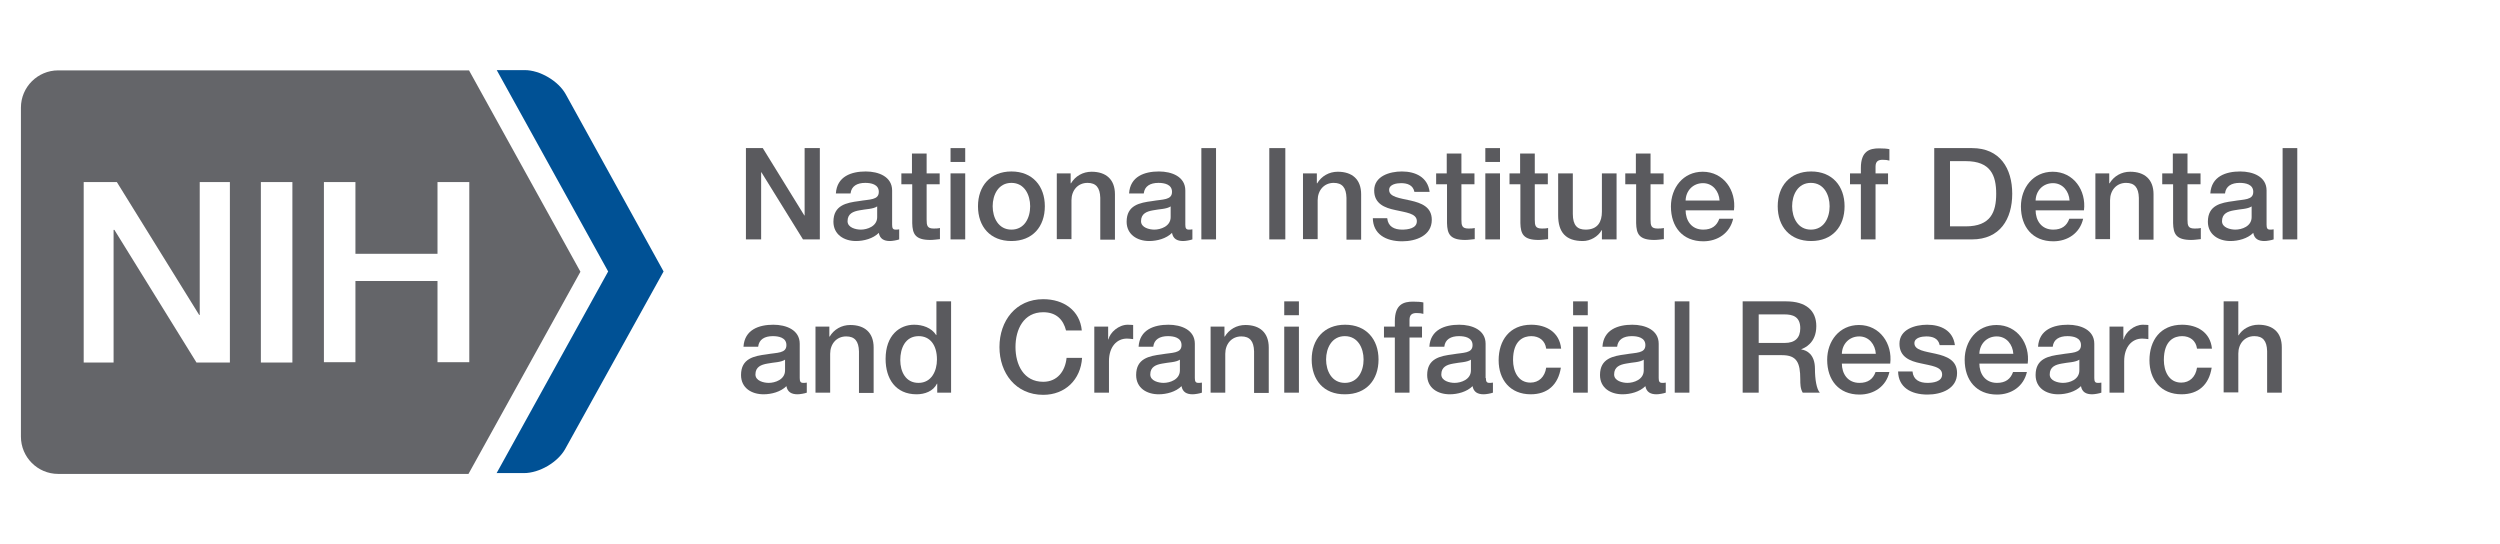
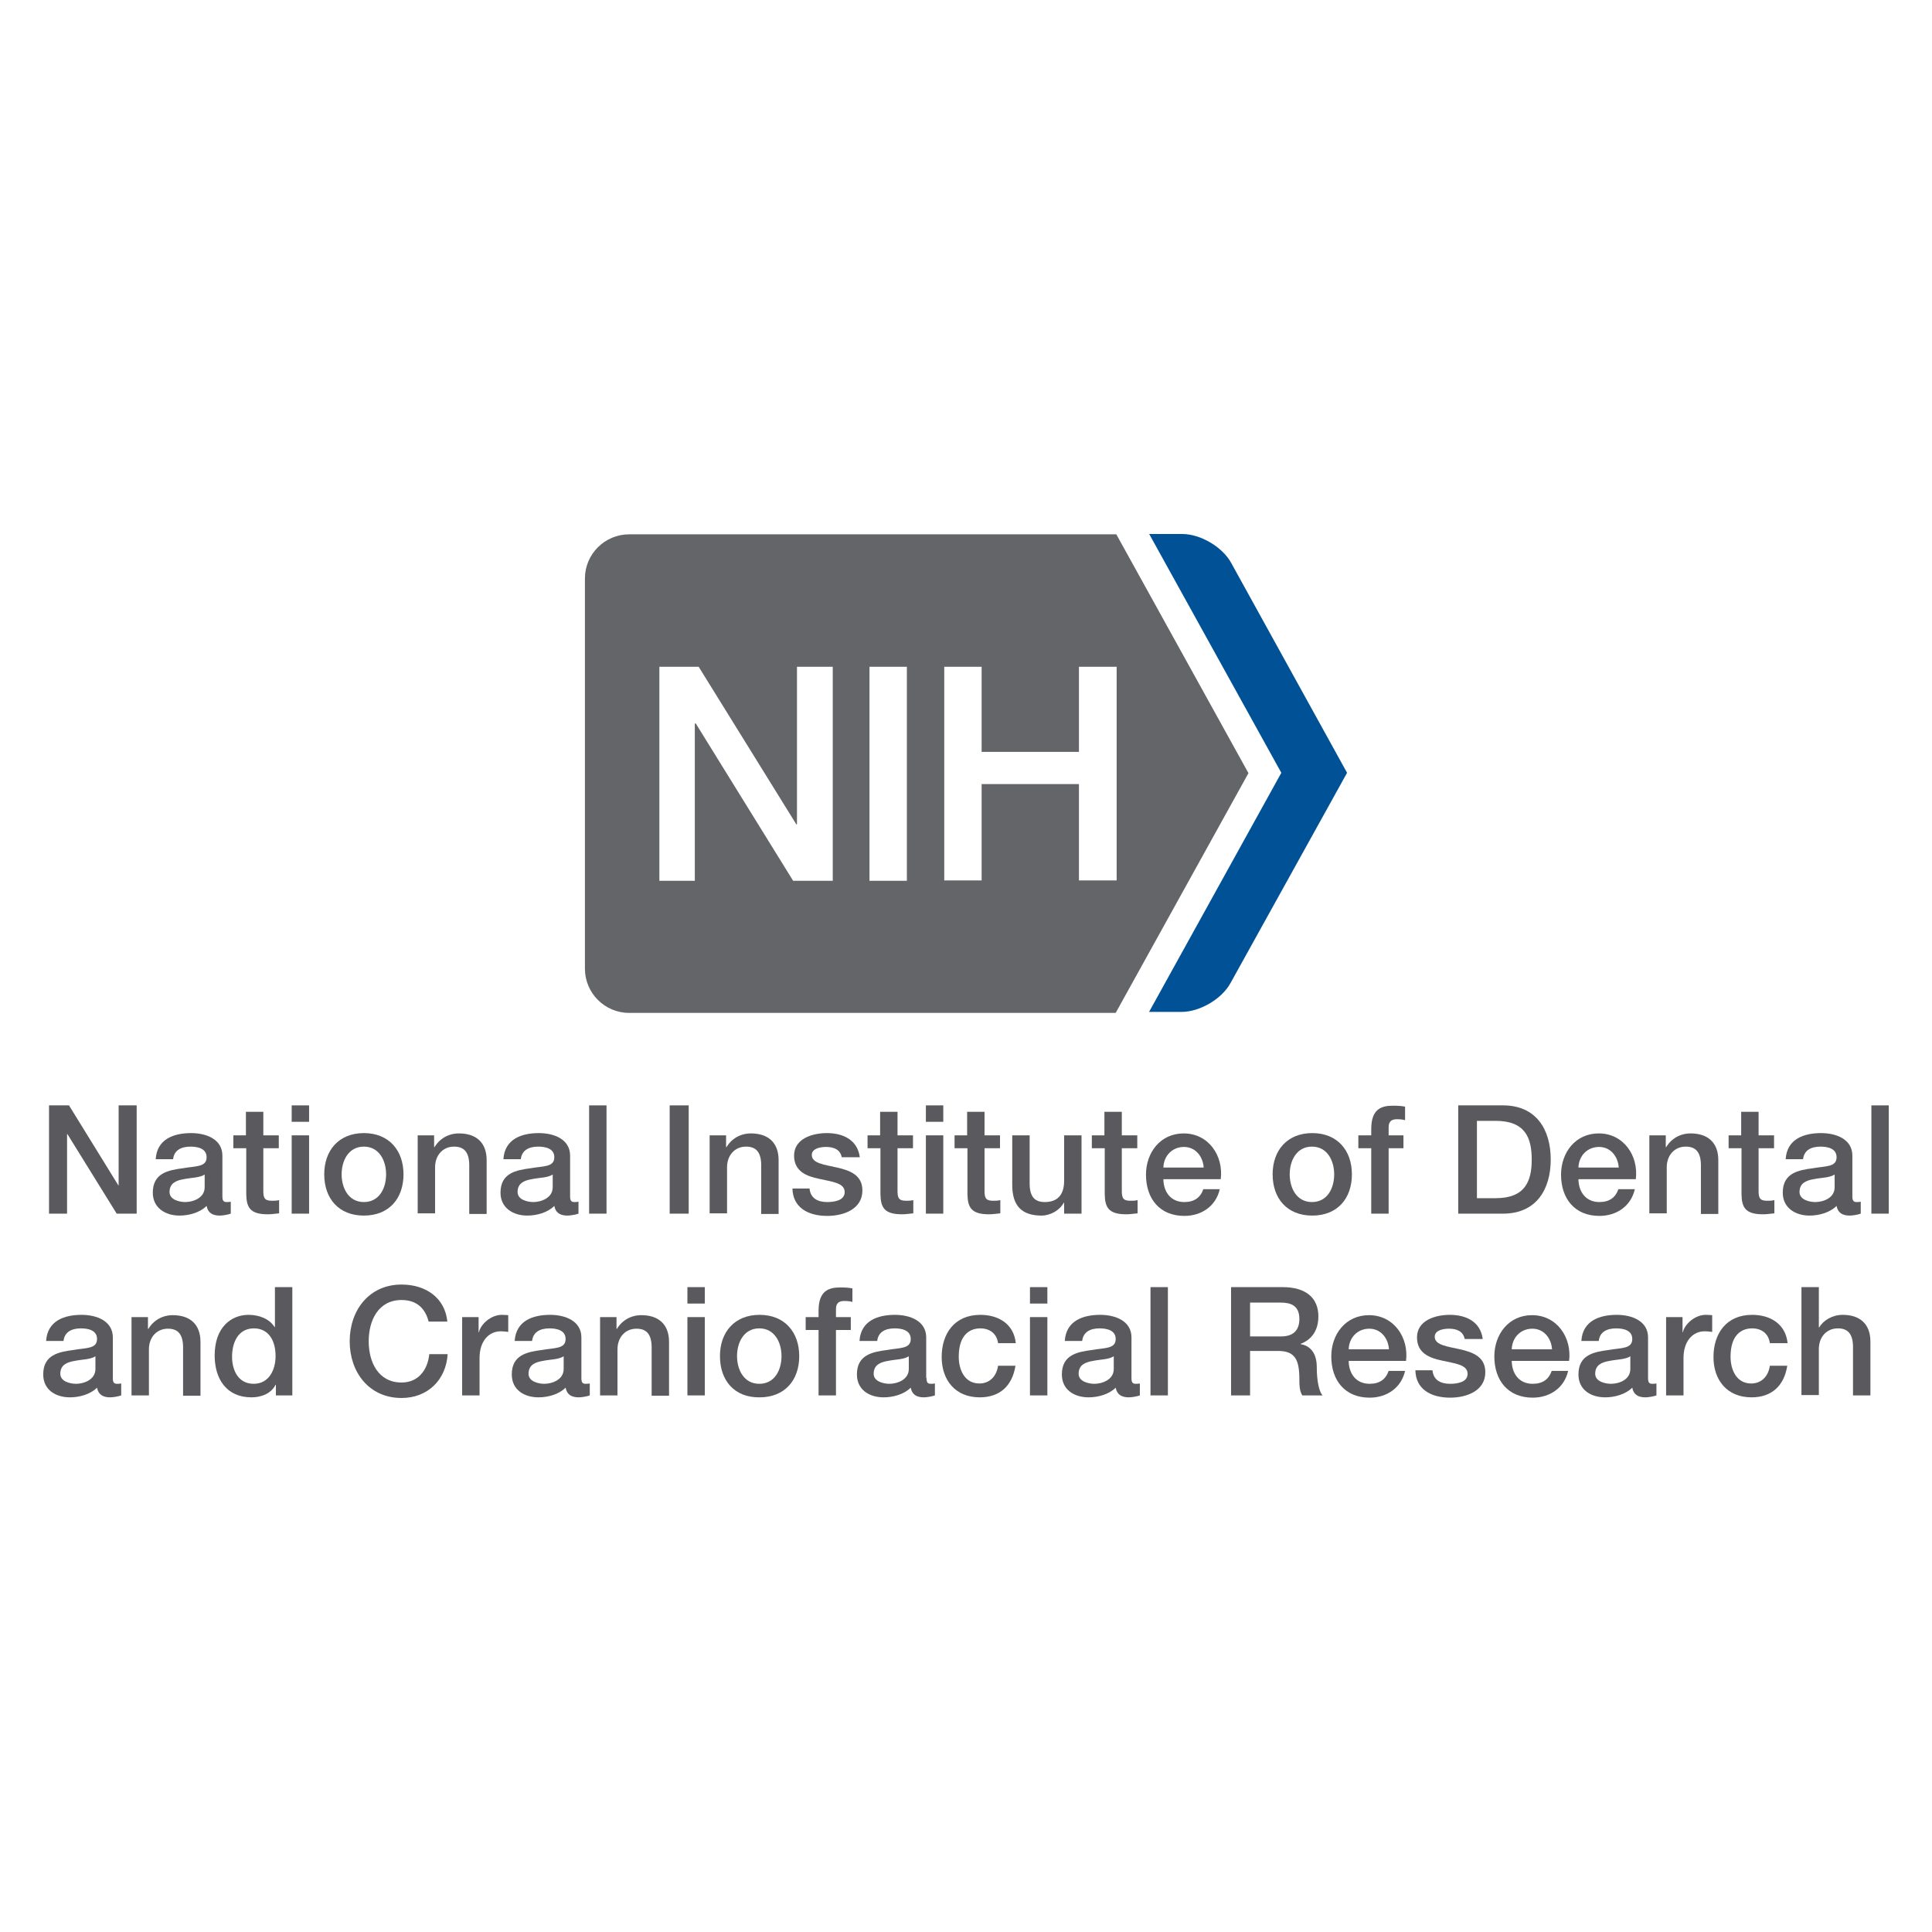
- <svg xmlns="http://www.w3.org/2000/svg" version="1.1" id="Layer_1" x="0px" y="0px" viewBox="0 0 920 200" style="enable-background:new 0 0 920 200;" xml:space="preserve">
-   <style type="text/css">
- 	.st0{fill:#646569;}
- 	.st1{fill:#005195;}
- 	.st2{fill:#5A5A5E;}
- </style>
-   <g>
+ <svg xmlns="http://www.w3.org/2000/svg" width="100%" height="100%" viewBox="0 0 920 920" version="1.1" xml:space="preserve" style="fill-rule:evenodd;clip-rule:evenodd;stroke-linejoin:round;stroke-miterlimit:2;">
+   <g transform="matrix(1,0,0,1,0,360)">
    <g>
-       <path class="st0" d="M172.7,67v66.3H161v-29.9h-30.2v29.9h-11.6V67h11.6v26.4H161V67H172.7z M107.6,133.4H96V67h11.6V133.4z     M84.6,133.4H72.3L42.1,84.6h-0.3v48.8H30.8V67H43l30.3,48.9h0.2V67h11.1V133.4z M213.6,100l-41-74.1H21.4    c-7.5,0-13.7,6.1-13.7,13.7v121.1c0,7.5,6.1,13.7,13.7,13.7h151L213.6,100z" />
-       <path class="st1" d="M182.7,174.2l41.1-74.3l-41-74.1h10.3c5.6,0,12.4,4,15.1,8.9l36,65.2l-36.2,65.3c-2.7,4.9-9.5,8.9-15.2,8.9    H182.7z" />
-     </g>
-     <g>
-       <path class="st2" d="M274.5,54.5h6.2L296,79.3h0.1V54.5h5.6v33.6h-6.2l-15.3-24.7h-0.1v24.7h-5.6V54.5z" />
-       <path class="st2" d="M328.3,82.7c0,1.3,0.3,1.8,1.3,1.8c0.3,0,0.8,0,1.3-0.1v3.7c-0.8,0.3-2.5,0.6-3.4,0.6c-2.2,0-3.7-0.8-4.1-3    c-2.1,2.1-5.5,3-8.4,3c-4.4,0-8.3-2.4-8.3-7.1c0-6.1,4.8-7,9.4-7.6c3.9-0.7,7.3-0.3,7.3-3.4c0-2.8-2.9-3.3-5-3.3    c-3,0-5.1,1.2-5.4,3.9h-5.4c0.4-6.3,5.7-8.1,11-8.1c4.7,0,9.7,1.9,9.7,7V82.7z M322.9,75.9c-1.6,1.1-4.2,1-6.6,1.5    c-2.3,0.4-4.4,1.2-4.4,4c0,2.4,3.1,3.1,4.9,3.1c2.3,0,6-1.2,6-4.6V75.9z" />
-       <path class="st2" d="M331.6,63.8h4v-7.3h5.4v7.3h4.8v4H341v13c0,2.2,0.2,3.3,2.6,3.3c0.8,0,1.5,0,2.3-0.2v4.1    c-1.2,0.1-2.3,0.3-3.5,0.3c-5.6,0-6.6-2.2-6.7-6.2V67.8h-4V63.8z" />
-       <path class="st2" d="M349.8,54.5h5.4v5.1h-5.4V54.5z M349.8,63.8h5.4v24.3h-5.4V63.8z" />
-       <path class="st2" d="M359.9,75.9c0-7.4,4.5-12.8,12.3-12.8s12.3,5.4,12.3,12.8c0,7.5-4.5,12.8-12.3,12.8S359.9,83.4,359.9,75.9z     M379.1,75.9c0-4.2-2.1-8.6-6.9-8.6s-6.9,4.4-6.9,8.6c0,4.2,2.1,8.6,6.9,8.6S379.1,80.2,379.1,75.9z" />
-       <path class="st2" d="M388.9,63.8h5.1v3.6l0.1,0.1c1.6-2.7,4.4-4.3,7.6-4.3c5.3,0,8.6,2.8,8.6,8.3v16.7h-5.4V72.8    c-0.1-3.8-1.6-5.5-4.7-5.5c-3.6,0-5.9,2.8-5.9,6.4v14.3h-5.4V63.8z" />
-       <path class="st2" d="M436.2,82.7c0,1.3,0.3,1.8,1.3,1.8c0.3,0,0.8,0,1.3-0.1v3.7c-0.8,0.3-2.5,0.6-3.4,0.6c-2.2,0-3.7-0.8-4.1-3    c-2.1,2.1-5.5,3-8.4,3c-4.4,0-8.3-2.4-8.3-7.1c0-6.1,4.8-7,9.4-7.6c3.9-0.7,7.3-0.3,7.3-3.4c0-2.8-2.9-3.3-5-3.3    c-3,0-5.1,1.2-5.4,3.9h-5.4c0.4-6.3,5.7-8.1,11-8.1c4.7,0,9.7,1.9,9.7,7V82.7z M430.9,75.9c-1.6,1.1-4.2,1-6.6,1.5    c-2.3,0.4-4.4,1.2-4.4,4c0,2.4,3.1,3.1,4.9,3.1c2.3,0,6-1.2,6-4.6V75.9z" />
-       <path class="st2" d="M442.1,54.5h5.4v33.6h-5.4V54.5z" />
-       <path class="st2" d="M467.1,54.5h5.9v33.6h-5.9V54.5z" />
-       <path class="st2" d="M479.5,63.8h5.1v3.6l0.1,0.1c1.6-2.7,4.4-4.3,7.6-4.3c5.3,0,8.6,2.8,8.6,8.3v16.7h-5.4V72.8    c-0.1-3.8-1.6-5.5-4.7-5.5c-3.6,0-5.9,2.8-5.9,6.4v14.3h-5.4V63.8z" />
-       <path class="st2" d="M510.5,80.3c0.3,3.1,2.6,4.2,5.5,4.2c2,0,5.5-0.4,5.4-3.2c-0.1-2.8-4-3.1-7.9-4c-3.9-0.8-7.8-2.3-7.8-7.2    c0-5.3,5.7-7,10.2-7c5,0,9.5,2.1,10.2,7.5h-5.6c-0.5-2.5-2.6-3.2-4.9-3.2c-1.6,0-4.4,0.4-4.4,2.5c0,2.6,3.9,3,7.9,3.9    c3.9,0.9,7.8,2.3,7.8,7.1c0,5.8-5.8,7.9-10.9,7.9c-6.1,0-10.7-2.7-10.8-8.5H510.5z" />
-       <path class="st2" d="M528.4,63.8h4v-7.3h5.4v7.3h4.8v4h-4.8v13c0,2.2,0.2,3.3,2.6,3.3c0.8,0,1.5,0,2.3-0.2v4.1    c-1.2,0.1-2.3,0.3-3.5,0.3c-5.6,0-6.6-2.2-6.7-6.2V67.8h-4V63.8z" />
-       <path class="st2" d="M546.6,54.5h5.4v5.1h-5.4V54.5z M546.6,63.8h5.4v24.3h-5.4V63.8z" />
-       <path class="st2" d="M555.4,63.8h4v-7.3h5.4v7.3h4.8v4h-4.8v13c0,2.2,0.2,3.3,2.6,3.3c0.8,0,1.5,0,2.3-0.2v4.1    c-1.2,0.1-2.3,0.3-3.5,0.3c-5.6,0-6.6-2.2-6.7-6.2V67.8h-4V63.8z" />
-       <path class="st2" d="M594.8,88.1h-5.3v-3.4h-0.1c-1.3,2.4-4.2,4-6.9,4c-6.3,0-9.1-3.2-9.1-9.5V63.8h5.4v14.9    c0,4.3,1.7,5.8,4.7,5.8c4.5,0,6-2.9,6-6.6V63.8h5.4V88.1z" />
-       <path class="st2" d="M598,63.8h4v-7.3h5.4v7.3h4.8v4h-4.8v13c0,2.2,0.2,3.3,2.6,3.3c0.8,0,1.5,0,2.3-0.2v4.1    c-1.2,0.1-2.3,0.3-3.5,0.3c-5.6,0-6.6-2.2-6.7-6.2V67.8h-4V63.8z" />
-       <path class="st2" d="M620.3,77.3c0,3.8,2.1,7.2,6.5,7.2c3.1,0,5-1.4,5.9-4h5.1c-1.2,5.3-5.7,8.3-11,8.3c-7.6,0-11.9-5.3-11.9-12.8    c0-6.9,4.5-12.8,11.7-12.8c7.7,0,12.4,6.9,11.5,14.2H620.3z M632.8,73.8c-0.2-3.4-2.5-6.4-6.1-6.4c-3.7,0-6.3,2.8-6.4,6.4H632.8z" />
-       <path class="st2" d="M654.2,75.9c0-7.4,4.5-12.8,12.3-12.8s12.3,5.4,12.3,12.8c0,7.5-4.5,12.8-12.3,12.8S654.2,83.4,654.2,75.9z     M673.3,75.9c0-4.2-2.1-8.6-6.9-8.6s-6.9,4.4-6.9,8.6c0,4.2,2.1,8.6,6.9,8.6S673.3,80.2,673.3,75.9z" />
-       <path class="st2" d="M680.8,63.8h4v-2c0-6.2,3.2-7.2,6.7-7.2c1.7,0,2.9,0.1,3.8,0.3v4.2c-0.7-0.2-1.4-0.3-2.5-0.3    c-1.5,0-2.6,0.5-2.6,2.5v2.5h4.6v4h-4.6v20.3h-5.4V67.8h-4V63.8z" />
-       <path class="st2" d="M711.8,54.5h13.9c10.3,0,14.8,7.5,14.8,16.8s-4.5,16.8-14.8,16.8h-13.9V54.5z M717.6,83.3h5.8    c9.2,0,11.2-5.3,11.2-12c0-6.7-2-12-11.2-12h-5.8V83.3z" />
-       <path class="st2" d="M749.1,77.3c0,3.8,2.1,7.2,6.5,7.2c3.1,0,5-1.4,5.9-4h5.1c-1.2,5.3-5.7,8.3-11,8.3c-7.6,0-11.9-5.3-11.9-12.8    c0-6.9,4.5-12.8,11.7-12.8c7.7,0,12.4,6.9,11.5,14.2H749.1z M761.6,73.8c-0.2-3.4-2.5-6.4-6.1-6.4c-3.7,0-6.3,2.8-6.4,6.4H761.6z" />
-       <path class="st2" d="M771.1,63.8h5.1v3.6l0.1,0.1c1.6-2.7,4.4-4.3,7.6-4.3c5.3,0,8.6,2.8,8.6,8.3v16.7h-5.4V72.8    c-0.1-3.8-1.6-5.5-4.7-5.5c-3.6,0-5.9,2.8-5.9,6.4v14.3h-5.4V63.8z" />
-       <path class="st2" d="M795.6,63.8h4v-7.3h5.4v7.3h4.8v4H805v13c0,2.2,0.2,3.3,2.6,3.3c0.8,0,1.5,0,2.3-0.2v4.1    c-1.2,0.1-2.3,0.3-3.5,0.3c-5.6,0-6.6-2.2-6.7-6.2V67.8h-4V63.8z" />
-       <path class="st2" d="M834.1,82.7c0,1.3,0.3,1.8,1.3,1.8c0.3,0,0.8,0,1.3-0.1v3.7c-0.8,0.3-2.5,0.6-3.4,0.6c-2.2,0-3.7-0.8-4.1-3    c-2.1,2.1-5.5,3-8.4,3c-4.4,0-8.3-2.4-8.3-7.1c0-6.1,4.8-7,9.4-7.6c3.9-0.7,7.3-0.3,7.3-3.4c0-2.8-2.9-3.3-5-3.3    c-3,0-5.1,1.2-5.4,3.9h-5.4c0.4-6.3,5.7-8.1,11-8.1c4.7,0,9.7,1.9,9.7,7V82.7z M828.7,75.9c-1.6,1.1-4.2,1-6.6,1.5    c-2.3,0.4-4.4,1.2-4.4,4c0,2.4,3.1,3.1,4.9,3.1c2.4,0,6-1.2,6-4.6V75.9z" />
-       <path class="st2" d="M840,54.5h5.4v33.6H840V54.5z" />
-       <path class="st2" d="M294.3,139.1c0,1.3,0.3,1.8,1.3,1.8c0.3,0,0.8,0,1.3-0.1v3.7c-0.8,0.3-2.5,0.6-3.4,0.6c-2.2,0-3.7-0.8-4.1-3    c-2.1,2.1-5.5,3-8.4,3c-4.4,0-8.3-2.3-8.3-7.1c0-6.1,4.8-7,9.4-7.6c3.9-0.7,7.3-0.3,7.3-3.4c0-2.8-2.9-3.3-5-3.3    c-3,0-5.1,1.2-5.4,3.9h-5.4c0.4-6.3,5.7-8.1,11-8.1c4.7,0,9.7,1.9,9.7,7V139.1z M289,132.3c-1.6,1.1-4.2,1-6.6,1.5    c-2.3,0.4-4.4,1.2-4.4,4c0,2.4,3.1,3.1,4.9,3.1c2.3,0,6-1.2,6-4.6V132.3z" />
-       <path class="st2" d="M300.1,120.2h5.1v3.6l0.1,0.1c1.6-2.7,4.4-4.3,7.6-4.3c5.3,0,8.6,2.8,8.6,8.3v16.7h-5.4v-15.3    c-0.1-3.8-1.6-5.5-4.7-5.5c-3.6,0-5.9,2.8-5.9,6.4v14.3h-5.4V120.2z" />
-       <path class="st2" d="M350,144.5h-5.1v-3.3h-0.1c-1.4,2.8-4.5,3.9-7.5,3.9c-7.7,0-11.4-5.7-11.4-13c0-8.8,5.2-12.6,10.5-12.6    c3.1,0,6.4,1.1,8.1,3.8h0.1v-12.4h5.4V144.5z M338,140.9c4.8,0,6.8-4.4,6.8-8.6c0-5.4-2.6-8.6-6.7-8.6c-5,0-6.8,4.5-6.8,8.8    C331.3,136.8,333.3,140.9,338,140.9z" />
-       <path class="st2" d="M392.3,121.6c-1-3.9-3.5-6.7-8.4-6.7c-7.2,0-10.2,6.3-10.2,12.8s3,12.8,10.2,12.8c5.2,0,8.1-3.9,8.6-8.8h5.7    c-0.5,8-6.2,13.6-14.3,13.6c-10.1,0-16.1-8-16.1-17.6c0-9.6,6-17.6,16.1-17.6c7.6,0,13.5,4.2,14.2,11.5H392.3z" />
-       <path class="st2" d="M402.8,120.2h5v4.7h0.1c0.6-2.6,3.8-5.4,7.1-5.4c1.2,0,1.6,0.1,2,0.1v5.2c-0.8-0.1-1.6-0.2-2.3-0.2    c-3.7,0-6.6,3-6.6,8.3v11.6h-5.4V120.2z" />
-       <path class="st2" d="M439.7,139.1c0,1.3,0.3,1.8,1.3,1.8c0.3,0,0.8,0,1.3-0.1v3.7c-0.8,0.3-2.5,0.6-3.4,0.6c-2.2,0-3.7-0.8-4.1-3    c-2.1,2.1-5.5,3-8.4,3c-4.4,0-8.3-2.3-8.3-7.1c0-6.1,4.8-7,9.4-7.6c3.9-0.7,7.3-0.3,7.3-3.4c0-2.8-2.9-3.3-5-3.3    c-3,0-5.1,1.2-5.4,3.9h-5.4c0.4-6.3,5.7-8.1,11-8.1c4.7,0,9.7,1.9,9.7,7V139.1z M434.3,132.3c-1.6,1.1-4.2,1-6.6,1.5    c-2.3,0.4-4.4,1.2-4.4,4c0,2.4,3.1,3.1,4.9,3.1c2.3,0,6-1.2,6-4.6V132.3z" />
-       <path class="st2" d="M445.5,120.2h5.1v3.6l0.1,0.1c1.6-2.7,4.4-4.3,7.6-4.3c5.3,0,8.6,2.8,8.6,8.3v16.7h-5.4v-15.3    c-0.1-3.8-1.6-5.5-4.7-5.5c-3.6,0-5.9,2.8-5.9,6.4v14.3h-5.4V120.2z" />
-       <path class="st2" d="M472.6,110.9h5.4v5.1h-5.4V110.9z M472.6,120.2h5.4v24.3h-5.4V120.2z" />
-       <path class="st2" d="M482.7,132.3c0-7.4,4.5-12.8,12.3-12.8c7.8,0,12.3,5.4,12.3,12.8c0,7.5-4.5,12.8-12.3,12.8    C487.1,145.2,482.7,139.8,482.7,132.3z M501.8,132.3c0-4.2-2.1-8.6-6.9-8.6c-4.8,0-6.9,4.4-6.9,8.6c0,4.2,2.1,8.6,6.9,8.6    C499.7,140.9,501.8,136.6,501.8,132.3z" />
-       <path class="st2" d="M509.3,120.2h4v-2c0-6.2,3.2-7.2,6.7-7.2c1.7,0,2.9,0.1,3.8,0.3v4.2c-0.7-0.2-1.4-0.3-2.5-0.3    c-1.5,0-2.6,0.5-2.6,2.5v2.5h4.6v4h-4.6v20.3h-5.4v-20.3h-4V120.2z" />
-       <path class="st2" d="M546.8,139.1c0,1.3,0.3,1.8,1.3,1.8c0.3,0,0.8,0,1.3-0.1v3.7c-0.8,0.3-2.5,0.6-3.4,0.6c-2.2,0-3.7-0.8-4.1-3    c-2.1,2.1-5.5,3-8.4,3c-4.4,0-8.3-2.3-8.3-7.1c0-6.1,4.8-7,9.4-7.6c3.9-0.7,7.3-0.3,7.3-3.4c0-2.8-2.9-3.3-5-3.3    c-3,0-5.1,1.2-5.4,3.9H526c0.4-6.3,5.7-8.1,11-8.1c4.7,0,9.7,1.9,9.7,7V139.1z M541.4,132.3c-1.6,1.1-4.2,1-6.6,1.5    c-2.3,0.4-4.4,1.2-4.4,4c0,2.4,3.1,3.1,4.9,3.1c2.3,0,6-1.2,6-4.6V132.3z" />
-       <path class="st2" d="M569,128.3c-0.4-3-2.6-4.6-5.5-4.6c-2.8,0-6.7,1.5-6.7,8.8c0,4,1.8,8.3,6.4,8.3c3.1,0,5.3-2.1,5.8-5.5h5.4    c-1,6.3-4.9,9.8-11.1,9.8c-7.6,0-11.8-5.4-11.8-12.5c0-7.3,4-13.1,12-13.1c5.6,0,10.4,2.8,11,8.8H569z" />
-       <path class="st2" d="M578.9,110.9h5.4v5.1h-5.4V110.9z M578.9,120.2h5.4v24.3h-5.4V120.2z" />
-       <path class="st2" d="M610.4,139.1c0,1.3,0.3,1.8,1.3,1.8c0.3,0,0.8,0,1.3-0.1v3.7c-0.8,0.3-2.5,0.6-3.4,0.6c-2.2,0-3.7-0.8-4.1-3    c-2.1,2.1-5.5,3-8.4,3c-4.4,0-8.3-2.3-8.3-7.1c0-6.1,4.8-7,9.4-7.6c3.9-0.7,7.3-0.3,7.3-3.4c0-2.8-2.9-3.3-5-3.3    c-3,0-5.1,1.2-5.4,3.9h-5.4c0.4-6.3,5.7-8.1,11-8.1c4.7,0,9.7,1.9,9.7,7V139.1z M605,132.3c-1.6,1.1-4.2,1-6.6,1.5    c-2.3,0.4-4.4,1.2-4.4,4c0,2.4,3.1,3.1,4.9,3.1c2.3,0,6-1.2,6-4.6V132.3z" />
-       <path class="st2" d="M616.3,110.9h5.4v33.6h-5.4V110.9z" />
-       <path class="st2" d="M641.3,110.9h16c7.3,0,11.1,3.4,11.1,9.1c0,6.4-4.5,8.1-5.5,8.5v0.1c2,0.3,5,1.8,5,7.1c0,3.9,0.6,7.5,1.8,8.8    h-6.3c-0.9-1.5-0.9-3.3-0.9-4.9c0-6.2-1.3-8.9-6.7-8.9h-8.6v13.8h-5.9V110.9z M647.2,126.2h9.6c3.7,0,5.7-1.8,5.7-5.4    c0-4.3-2.8-5.1-5.8-5.1h-9.5V126.2z" />
-       <path class="st2" d="M677.8,133.7c0,3.8,2.1,7.2,6.5,7.2c3.1,0,5-1.4,5.9-4h5.1c-1.2,5.3-5.7,8.3-11,8.3    c-7.6,0-11.9-5.3-11.9-12.8c0-6.9,4.5-12.8,11.7-12.8c7.7,0,12.4,6.9,11.5,14.2H677.8z M690.3,130.2c-0.2-3.4-2.5-6.4-6.1-6.4    c-3.7,0-6.3,2.8-6.4,6.4H690.3z" />
-       <path class="st2" d="M703.8,136.7c0.3,3.1,2.6,4.2,5.5,4.2c2,0,5.5-0.4,5.4-3.2c-0.1-2.8-4-3.1-7.9-4c-3.9-0.8-7.8-2.3-7.8-7.2    c0-5.3,5.7-7,10.2-7c5,0,9.5,2.1,10.2,7.5h-5.6c-0.5-2.5-2.6-3.2-4.9-3.2c-1.6,0-4.4,0.4-4.4,2.5c0,2.6,3.9,3,7.9,3.9    c3.9,0.9,7.8,2.3,7.8,7.1c0,5.8-5.8,7.9-10.9,7.9c-6.1,0-10.7-2.7-10.8-8.5H703.8z" />
-       <path class="st2" d="M728.4,133.7c0,3.8,2.1,7.2,6.5,7.2c3.1,0,5-1.4,5.9-4h5.1c-1.2,5.3-5.7,8.3-11,8.3    c-7.6,0-11.9-5.3-11.9-12.8c0-6.9,4.5-12.8,11.7-12.8c7.7,0,12.4,6.9,11.5,14.2H728.4z M740.9,130.2c-0.2-3.4-2.5-6.4-6.1-6.4    c-3.7,0-6.3,2.8-6.4,6.4H740.9z" />
-       <path class="st2" d="M770.7,139.1c0,1.3,0.3,1.8,1.3,1.8c0.3,0,0.8,0,1.3-0.1v3.7c-0.8,0.3-2.5,0.6-3.4,0.6c-2.2,0-3.7-0.8-4.1-3    c-2.1,2.1-5.5,3-8.4,3c-4.4,0-8.3-2.3-8.3-7.1c0-6.1,4.8-7,9.4-7.6c3.9-0.7,7.3-0.3,7.3-3.4c0-2.8-2.9-3.3-5-3.3    c-3,0-5.1,1.2-5.4,3.9h-5.4c0.4-6.3,5.7-8.1,11-8.1c4.7,0,9.7,1.9,9.7,7V139.1z M765.3,132.3c-1.6,1.1-4.2,1-6.6,1.5    c-2.3,0.4-4.4,1.2-4.4,4c0,2.4,3.1,3.1,4.9,3.1c2.4,0,6-1.2,6-4.6V132.3z" />
-       <path class="st2" d="M776.4,120.2h5v4.7h0.1c0.6-2.6,3.8-5.4,7.1-5.4c1.2,0,1.6,0.1,2,0.1v5.2c-0.8-0.1-1.6-0.2-2.3-0.2    c-3.7,0-6.6,3-6.6,8.3v11.6h-5.4V120.2z" />
-       <path class="st2" d="M808.5,128.3c-0.4-3-2.6-4.6-5.5-4.6c-2.8,0-6.7,1.5-6.7,8.8c0,4,1.8,8.3,6.4,8.3c3.1,0,5.3-2.1,5.8-5.5h5.4    c-1,6.3-4.9,9.8-11.1,9.8c-7.6,0-11.8-5.4-11.8-12.5c0-7.3,4-13.1,12-13.1c5.6,0,10.4,2.8,11,8.8H808.5z" />
-       <path class="st2" d="M818.3,110.9h5.4v12.5h0.1c1.3-2.2,4.1-3.9,7.3-3.9c5.3,0,8.6,2.8,8.6,8.3v16.7h-5.4v-15.3    c-0.1-3.8-1.6-5.5-4.7-5.5c-3.6,0-5.9,2.8-5.9,6.4v14.3h-5.4V110.9z" />
+       <g transform="matrix(1.53455,0,0,1.53455,266.723,-145.298)">
+         <path d="M172.7,67L172.7,133.3L161,133.3L161,103.4L130.8,103.4L130.8,133.3L119.2,133.3L119.2,67L130.8,67L130.8,93.4L161,93.4L161,67L172.7,67ZM107.6,133.4L96,133.4L96,67L107.6,67L107.6,133.4ZM84.6,133.4L72.3,133.4L42.1,84.6L41.8,84.6L41.8,133.4L30.8,133.4L30.8,67L43,67L73.3,115.9L73.5,115.9L73.5,67L84.6,67L84.6,133.4ZM213.6,100L172.6,25.9L21.4,25.9C13.9,25.9 7.7,32 7.7,39.6L7.7,160.7C7.7,168.2 13.8,174.4 21.4,174.4L172.4,174.4L213.6,100Z" style="fill:rgb(100,101,105);fill-rule:nonzero;" />
+         <path d="M182.7,174.2L223.8,99.9L182.8,25.8L193.1,25.8C198.7,25.8 205.5,29.8 208.2,34.7L244.2,99.9L208,165.2C205.3,170.1 198.5,174.1 192.8,174.1L182.7,174.1L182.7,174.2Z" style="fill:rgb(0,81,149);fill-rule:nonzero;" />
+       </g>
+       <g transform="matrix(1.53455,0,0,1.53455,-397.89,82.7363)">
+         <path d="M274.5,54.5L280.7,54.5L296,79.3L296.1,79.3L296.1,54.5L301.7,54.5L301.7,88.1L295.5,88.1L280.2,63.4L280.1,63.4L280.1,88.1L274.5,88.1L274.5,54.5Z" style="fill:rgb(90,90,94);fill-rule:nonzero;" />
+         <path d="M328.3,82.7C328.3,84 328.6,84.5 329.6,84.5C329.9,84.5 330.4,84.5 330.9,84.4L330.9,88.1C330.1,88.4 328.4,88.7 327.5,88.7C325.3,88.7 323.8,87.9 323.4,85.7C321.3,87.8 317.9,88.7 315,88.7C310.6,88.7 306.7,86.3 306.7,81.6C306.7,75.5 311.5,74.6 316.1,74C320,73.3 323.4,73.7 323.4,70.6C323.4,67.8 320.5,67.3 318.4,67.3C315.4,67.3 313.3,68.5 313,71.2L307.6,71.2C308,64.9 313.3,63.1 318.6,63.1C323.3,63.1 328.3,65 328.3,70.1L328.3,82.7ZM322.9,75.9C321.3,77 318.7,76.9 316.3,77.4C314,77.8 311.9,78.6 311.9,81.4C311.9,83.8 315,84.5 316.8,84.5C319.1,84.5 322.8,83.3 322.8,79.9L322.8,75.9L322.9,75.9Z" style="fill:rgb(90,90,94);fill-rule:nonzero;" />
+         <path d="M331.6,63.8L335.6,63.8L335.6,56.5L341,56.5L341,63.8L345.8,63.8L345.8,67.8L341,67.8L341,80.8C341,83 341.2,84.1 343.6,84.1C344.4,84.1 345.1,84.1 345.9,83.9L345.9,88C344.7,88.1 343.6,88.3 342.4,88.3C336.8,88.3 335.8,86.1 335.7,82.1L335.7,67.8L331.7,67.8L331.7,63.8L331.6,63.8Z" style="fill:rgb(90,90,94);fill-rule:nonzero;" />
+         <path d="M349.8,54.5L355.2,54.5L355.2,59.6L349.8,59.6L349.8,54.5ZM349.8,63.8L355.2,63.8L355.2,88.1L349.8,88.1L349.8,63.8Z" style="fill:rgb(90,90,94);fill-rule:nonzero;" />
+         <path d="M359.9,75.9C359.9,68.5 364.4,63.1 372.2,63.1C380,63.1 384.5,68.5 384.5,75.9C384.5,83.4 380,88.7 372.2,88.7C364.4,88.7 359.9,83.4 359.9,75.9ZM379.1,75.9C379.1,71.7 377,67.3 372.2,67.3C367.4,67.3 365.3,71.7 365.3,75.9C365.3,80.1 367.4,84.5 372.2,84.5C377,84.5 379.1,80.2 379.1,75.9Z" style="fill:rgb(90,90,94);fill-rule:nonzero;" />
+         <path d="M388.9,63.8L394,63.8L394,67.4L394.1,67.5C395.7,64.8 398.5,63.2 401.7,63.2C407,63.2 410.3,66 410.3,71.5L410.3,88.2L404.9,88.2L404.9,72.8C404.8,69 403.3,67.3 400.2,67.3C396.6,67.3 394.3,70.1 394.3,73.7L394.3,88L388.9,88L388.9,63.8Z" style="fill:rgb(90,90,94);fill-rule:nonzero;" />
+         <path d="M436.2,82.7C436.2,84 436.5,84.5 437.5,84.5C437.8,84.5 438.3,84.5 438.8,84.4L438.8,88.1C438,88.4 436.3,88.7 435.4,88.7C433.2,88.7 431.7,87.9 431.3,85.7C429.2,87.8 425.8,88.7 422.9,88.7C418.5,88.7 414.6,86.3 414.6,81.6C414.6,75.5 419.4,74.6 424,74C427.9,73.3 431.3,73.7 431.3,70.6C431.3,67.8 428.4,67.3 426.3,67.3C423.3,67.3 421.2,68.5 420.9,71.2L415.5,71.2C415.9,64.9 421.2,63.1 426.5,63.1C431.2,63.1 436.2,65 436.2,70.1L436.2,82.7ZM430.9,75.9C429.3,77 426.7,76.9 424.3,77.4C422,77.8 419.9,78.6 419.9,81.4C419.9,83.8 423,84.5 424.8,84.5C427.1,84.5 430.8,83.3 430.8,79.9L430.8,75.9L430.9,75.9Z" style="fill:rgb(90,90,94);fill-rule:nonzero;" />
+         <rect x="442.1" y="54.5" width="5.4" height="33.6" style="fill:rgb(90,90,94);fill-rule:nonzero;" />
+         <rect x="467.1" y="54.5" width="5.9" height="33.6" style="fill:rgb(90,90,94);fill-rule:nonzero;" />
+         <path d="M479.5,63.8L484.6,63.8L484.6,67.4L484.7,67.5C486.3,64.8 489.1,63.2 492.3,63.2C497.6,63.2 500.9,66 500.9,71.5L500.9,88.2L495.5,88.2L495.5,72.8C495.4,69 493.9,67.3 490.8,67.3C487.2,67.3 484.9,70.1 484.9,73.7L484.9,88L479.5,88L479.5,63.8Z" style="fill:rgb(90,90,94);fill-rule:nonzero;" />
+         <path d="M510.5,80.3C510.8,83.4 513.1,84.5 516,84.5C518,84.5 521.5,84.1 521.4,81.3C521.3,78.5 517.4,78.2 513.5,77.3C509.6,76.5 505.7,75 505.7,70.1C505.7,64.8 511.4,63.1 515.9,63.1C520.9,63.1 525.4,65.2 526.1,70.6L520.5,70.6C520,68.1 517.9,67.4 515.6,67.4C514,67.4 511.2,67.8 511.2,69.9C511.2,72.5 515.1,72.9 519.1,73.8C523,74.7 526.9,76.1 526.9,80.9C526.9,86.7 521.1,88.8 516,88.8C509.9,88.8 505.3,86.1 505.2,80.3L510.5,80.3Z" style="fill:rgb(90,90,94);fill-rule:nonzero;" />
+         <path d="M528.4,63.8L532.4,63.8L532.4,56.5L537.8,56.5L537.8,63.8L542.6,63.8L542.6,67.8L537.8,67.8L537.8,80.8C537.8,83 538,84.1 540.4,84.1C541.2,84.1 541.9,84.1 542.7,83.9L542.7,88C541.5,88.1 540.4,88.3 539.2,88.3C533.6,88.3 532.6,86.1 532.5,82.1L532.5,67.8L528.5,67.8L528.5,63.8L528.4,63.8Z" style="fill:rgb(90,90,94);fill-rule:nonzero;" />
+         <path d="M546.6,54.5L552,54.5L552,59.6L546.6,59.6L546.6,54.5ZM546.6,63.8L552,63.8L552,88.1L546.6,88.1L546.6,63.8Z" style="fill:rgb(90,90,94);fill-rule:nonzero;" />
+         <path d="M555.4,63.8L559.4,63.8L559.4,56.5L564.8,56.5L564.8,63.8L569.6,63.8L569.6,67.8L564.8,67.8L564.8,80.8C564.8,83 565,84.1 567.4,84.1C568.2,84.1 568.9,84.1 569.7,83.9L569.7,88C568.5,88.1 567.4,88.3 566.2,88.3C560.6,88.3 559.6,86.1 559.5,82.1L559.5,67.8L555.5,67.8L555.5,63.8L555.4,63.8Z" style="fill:rgb(90,90,94);fill-rule:nonzero;" />
+         <path d="M594.9,88.1L589.5,88.1L589.5,84.7L589.4,84.7C588.1,87.1 585.2,88.7 582.5,88.7C576.2,88.7 573.4,85.5 573.4,79.2L573.4,63.8L578.8,63.8L578.8,78.7C578.8,83 580.5,84.5 583.5,84.5C588,84.5 589.5,81.6 589.5,77.9L589.5,63.8L594.9,63.8L594.9,88.1Z" style="fill:rgb(90,90,94);fill-rule:nonzero;" />
+         <path d="M598,63.8L602,63.8L602,56.5L607.4,56.5L607.4,63.8L612.2,63.8L612.2,67.8L607.4,67.8L607.4,80.8C607.4,83 607.6,84.1 610,84.1C610.8,84.1 611.5,84.1 612.3,83.9L612.3,88C611.1,88.1 610,88.3 608.8,88.3C603.2,88.3 602.2,86.1 602.1,82.1L602.1,67.8L598.1,67.8L598.1,63.8L598,63.8Z" style="fill:rgb(90,90,94);fill-rule:nonzero;" />
+         <path d="M620.3,77.3C620.3,81.1 622.4,84.5 626.8,84.5C629.9,84.5 631.8,83.1 632.7,80.5L637.8,80.5C636.6,85.8 632.1,88.8 626.8,88.8C619.2,88.8 614.9,83.5 614.9,76C614.9,69.1 619.4,63.2 626.6,63.2C634.3,63.2 639,70.1 638.1,77.4L620.3,77.4L620.3,77.3ZM632.8,73.8C632.6,70.4 630.3,67.4 626.7,67.4C623,67.4 620.4,70.2 620.3,73.8L632.8,73.8Z" style="fill:rgb(90,90,94);fill-rule:nonzero;" />
+         <path d="M654.2,75.9C654.2,68.5 658.7,63.1 666.5,63.1C674.3,63.1 678.8,68.5 678.8,75.9C678.8,83.4 674.3,88.7 666.5,88.7C658.7,88.7 654.2,83.4 654.2,75.9ZM673.3,75.9C673.3,71.7 671.2,67.3 666.4,67.3C661.6,67.3 659.5,71.7 659.5,75.9C659.5,80.1 661.6,84.5 666.4,84.5C671.2,84.5 673.3,80.2 673.3,75.9Z" style="fill:rgb(90,90,94);fill-rule:nonzero;" />
+         <path d="M680.8,63.8L684.8,63.8L684.8,61.8C684.8,55.6 688,54.6 691.5,54.6C693.2,54.6 694.4,54.7 695.3,54.9L695.3,59.1C694.6,58.9 693.9,58.8 692.8,58.8C691.3,58.8 690.2,59.3 690.2,61.3L690.2,63.8L694.8,63.8L694.8,67.8L690.2,67.8L690.2,88.1L684.8,88.1L684.8,67.8L680.8,67.8L680.8,63.8Z" style="fill:rgb(90,90,94);fill-rule:nonzero;" />
+         <path d="M711.8,54.5L725.7,54.5C736,54.5 740.5,62 740.5,71.3C740.5,80.6 736,88.1 725.7,88.1L711.8,88.1L711.8,54.5ZM717.6,83.3L723.4,83.3C732.6,83.3 734.6,78 734.6,71.3C734.6,64.6 732.6,59.3 723.4,59.3L717.6,59.3L717.6,83.3Z" style="fill:rgb(90,90,94);fill-rule:nonzero;" />
+         <path d="M749.1,77.3C749.1,81.1 751.2,84.5 755.6,84.5C758.7,84.5 760.6,83.1 761.5,80.5L766.6,80.5C765.4,85.8 760.9,88.8 755.6,88.8C748,88.8 743.7,83.5 743.7,76C743.7,69.1 748.2,63.2 755.4,63.2C763.1,63.2 767.8,70.1 766.9,77.4L749.1,77.4L749.1,77.3ZM761.6,73.8C761.4,70.4 759.1,67.4 755.5,67.4C751.8,67.4 749.2,70.2 749.1,73.8L761.6,73.8Z" style="fill:rgb(90,90,94);fill-rule:nonzero;" />
+         <path d="M771.1,63.8L776.2,63.8L776.2,67.4L776.3,67.5C777.9,64.8 780.7,63.2 783.9,63.2C789.2,63.2 792.5,66 792.5,71.5L792.5,88.2L787.1,88.2L787.1,72.8C787,69 785.5,67.3 782.4,67.3C778.8,67.3 776.5,70.1 776.5,73.7L776.5,88L771.1,88L771.1,63.8Z" style="fill:rgb(90,90,94);fill-rule:nonzero;" />
+         <path d="M795.6,63.8L799.6,63.8L799.6,56.5L805,56.5L805,63.8L809.8,63.8L809.8,67.8L805,67.8L805,80.8C805,83 805.2,84.1 807.6,84.1C808.4,84.1 809.1,84.1 809.9,83.9L809.9,88C808.7,88.1 807.6,88.3 806.4,88.3C800.8,88.3 799.8,86.1 799.7,82.1L799.7,67.8L795.7,67.8L795.7,63.8L795.6,63.8Z" style="fill:rgb(90,90,94);fill-rule:nonzero;" />
+         <path d="M834.1,82.7C834.1,84 834.4,84.5 835.4,84.5C835.7,84.5 836.2,84.5 836.7,84.4L836.7,88.1C835.9,88.4 834.2,88.7 833.3,88.7C831.1,88.7 829.6,87.9 829.2,85.7C827.1,87.8 823.7,88.7 820.8,88.7C816.4,88.7 812.5,86.3 812.5,81.6C812.5,75.5 817.3,74.6 821.9,74C825.8,73.3 829.2,73.7 829.2,70.6C829.2,67.8 826.3,67.3 824.2,67.3C821.2,67.3 819.1,68.5 818.8,71.2L813.4,71.2C813.8,64.9 819.1,63.1 824.4,63.1C829.1,63.1 834.1,65 834.1,70.1L834.1,82.7ZM828.7,75.9C827.1,77 824.5,76.9 822.1,77.4C819.8,77.8 817.7,78.6 817.7,81.4C817.7,83.8 820.8,84.5 822.6,84.5C825,84.5 828.6,83.3 828.6,79.9L828.6,75.9L828.7,75.9Z" style="fill:rgb(90,90,94);fill-rule:nonzero;" />
+         <rect x="840" y="54.5" width="5.4" height="33.6" style="fill:rgb(90,90,94);fill-rule:nonzero;" />
+         <path d="M294.3,139.1C294.3,140.4 294.6,140.9 295.6,140.9C295.9,140.9 296.4,140.9 296.9,140.8L296.9,144.5C296.1,144.8 294.4,145.1 293.5,145.1C291.3,145.1 289.8,144.3 289.4,142.1C287.3,144.2 283.9,145.1 281,145.1C276.6,145.1 272.7,142.8 272.7,138C272.7,131.9 277.5,131 282.1,130.4C286,129.7 289.4,130.1 289.4,127C289.4,124.2 286.5,123.7 284.4,123.7C281.4,123.7 279.3,124.9 279,127.6L273.6,127.6C274,121.3 279.3,119.5 284.6,119.5C289.3,119.5 294.3,121.4 294.3,126.5L294.3,139.1ZM289,132.3C287.4,133.4 284.8,133.3 282.4,133.8C280.1,134.2 278,135 278,137.8C278,140.2 281.1,140.9 282.9,140.9C285.2,140.9 288.9,139.7 288.9,136.3L288.9,132.3L289,132.3Z" style="fill:rgb(90,90,94);fill-rule:nonzero;" />
+         <path d="M300.1,120.2L305.2,120.2L305.2,123.8L305.3,123.9C306.9,121.2 309.7,119.6 312.9,119.6C318.2,119.6 321.5,122.4 321.5,127.9L321.5,144.6L316.1,144.6L316.1,129.3C316,125.5 314.5,123.8 311.4,123.8C307.8,123.8 305.5,126.6 305.5,130.2L305.5,144.5L300.1,144.5L300.1,120.2Z" style="fill:rgb(90,90,94);fill-rule:nonzero;" />
+         <path d="M350,144.5L344.9,144.5L344.9,141.2L344.8,141.2C343.4,144 340.3,145.1 337.3,145.1C329.6,145.1 325.9,139.4 325.9,132.1C325.9,123.3 331.1,119.5 336.4,119.5C339.5,119.5 342.8,120.6 344.5,123.3L344.6,123.3L344.6,110.9L350,110.9L350,144.5ZM338,140.9C342.8,140.9 344.8,136.5 344.8,132.3C344.8,126.9 342.2,123.7 338.1,123.7C333.1,123.7 331.3,128.2 331.3,132.5C331.3,136.8 333.3,140.9 338,140.9Z" style="fill:rgb(90,90,94);fill-rule:nonzero;" />
+         <path d="M392.3,121.6C391.3,117.7 388.8,114.9 383.9,114.9C376.7,114.9 373.7,121.2 373.7,127.7C373.7,134.2 376.7,140.5 383.9,140.5C389.1,140.5 392,136.6 392.5,131.7L398.2,131.7C397.7,139.7 392,145.3 383.9,145.3C373.8,145.3 367.8,137.3 367.8,127.7C367.8,118.1 373.8,110.1 383.9,110.1C391.5,110.1 397.4,114.3 398.1,121.6L392.3,121.6Z" style="fill:rgb(90,90,94);fill-rule:nonzero;" />
+         <path d="M402.7,120.2L407.8,120.2L407.8,124.9L407.9,124.9C408.5,122.3 411.7,119.5 415,119.5C416.2,119.5 416.6,119.6 417,119.6L417,124.8C416.2,124.7 415.4,124.6 414.7,124.6C411,124.6 408.1,127.6 408.1,132.9L408.1,144.5L402.7,144.5L402.7,120.2Z" style="fill:rgb(90,90,94);fill-rule:nonzero;" />
+         <path d="M439.7,139.1C439.7,140.4 440,140.9 441,140.9C441.3,140.9 441.8,140.9 442.3,140.8L442.3,144.5C441.5,144.8 439.8,145.1 438.9,145.1C436.7,145.1 435.2,144.3 434.8,142.1C432.7,144.2 429.3,145.1 426.4,145.1C422,145.1 418.1,142.8 418.1,138C418.1,131.9 422.9,131 427.5,130.4C431.4,129.7 434.8,130.1 434.8,127C434.8,124.2 431.9,123.7 429.8,123.7C426.8,123.7 424.7,124.9 424.4,127.6L419,127.6C419.4,121.3 424.7,119.5 430,119.5C434.7,119.5 439.7,121.4 439.7,126.5L439.7,139.1ZM434.3,132.3C432.7,133.4 430.1,133.3 427.7,133.8C425.4,134.2 423.3,135 423.3,137.8C423.3,140.2 426.4,140.9 428.2,140.9C430.5,140.9 434.2,139.7 434.2,136.3L434.2,132.3L434.3,132.3Z" style="fill:rgb(90,90,94);fill-rule:nonzero;" />
+         <path d="M445.5,120.2L450.6,120.2L450.6,123.8L450.7,123.9C452.3,121.2 455.1,119.6 458.3,119.6C463.6,119.6 466.9,122.4 466.9,127.9L466.9,144.6L461.5,144.6L461.5,129.3C461.4,125.5 459.9,123.8 456.8,123.8C453.2,123.8 450.9,126.6 450.9,130.2L450.9,144.5L445.5,144.5L445.5,120.2Z" style="fill:rgb(90,90,94);fill-rule:nonzero;" />
+         <path d="M472.6,110.9L478,110.9L478,116L472.6,116L472.6,110.9ZM472.6,120.2L478,120.2L478,144.5L472.6,144.5L472.6,120.2Z" style="fill:rgb(90,90,94);fill-rule:nonzero;" />
+         <path d="M482.7,132.3C482.7,124.9 487.2,119.5 495,119.5C502.8,119.5 507.3,124.9 507.3,132.3C507.3,139.8 502.8,145.1 495,145.1C487.1,145.2 482.7,139.8 482.7,132.3ZM501.8,132.3C501.8,128.1 499.7,123.7 494.9,123.7C490.1,123.7 488,128.1 488,132.3C488,136.5 490.1,140.9 494.9,140.9C499.7,140.9 501.8,136.6 501.8,132.3Z" style="fill:rgb(90,90,94);fill-rule:nonzero;" />
+         <path d="M509.3,120.2L513.3,120.2L513.3,118.2C513.3,112 516.5,111 520,111C521.7,111 522.9,111.1 523.8,111.3L523.8,115.5C523.1,115.3 522.4,115.2 521.3,115.2C519.8,115.2 518.7,115.7 518.7,117.7L518.7,120.2L523.3,120.2L523.3,124.2L518.7,124.2L518.7,144.5L513.3,144.5L513.3,124.2L509.3,124.2L509.3,120.2Z" style="fill:rgb(90,90,94);fill-rule:nonzero;" />
+         <path d="M546.8,139.1C546.8,140.4 547.1,140.9 548.1,140.9C548.4,140.9 548.9,140.9 549.4,140.8L549.4,144.5C548.6,144.8 546.9,145.1 546,145.1C543.8,145.1 542.3,144.3 541.9,142.1C539.8,144.2 536.4,145.1 533.5,145.1C529.1,145.1 525.2,142.8 525.2,138C525.2,131.9 530,131 534.6,130.4C538.5,129.7 541.9,130.1 541.9,127C541.9,124.2 539,123.7 536.9,123.7C533.9,123.7 531.8,124.9 531.5,127.6L526,127.6C526.4,121.3 531.7,119.5 537,119.5C541.7,119.5 546.7,121.4 546.7,126.5L546.7,139.1L546.8,139.1ZM541.4,132.3C539.8,133.4 537.2,133.3 534.8,133.8C532.5,134.2 530.4,135 530.4,137.8C530.4,140.2 533.5,140.9 535.3,140.9C537.6,140.9 541.3,139.7 541.3,136.3L541.3,132.3L541.4,132.3Z" style="fill:rgb(90,90,94);fill-rule:nonzero;" />
+         <path d="M569,128.3C568.6,125.3 566.4,123.7 563.5,123.7C560.7,123.7 556.8,125.2 556.8,132.5C556.8,136.5 558.6,140.8 563.2,140.8C566.3,140.8 568.5,138.7 569,135.3L574.4,135.3C573.4,141.6 569.5,145.1 563.3,145.1C555.7,145.1 551.5,139.7 551.5,132.6C551.5,125.3 555.5,119.5 563.5,119.5C569.1,119.5 573.9,122.3 574.5,128.3L569,128.3Z" style="fill:rgb(90,90,94);fill-rule:nonzero;" />
+         <path d="M578.9,110.9L584.3,110.9L584.3,116L578.9,116L578.9,110.9ZM578.9,120.2L584.3,120.2L584.3,144.5L578.9,144.5L578.9,120.2Z" style="fill:rgb(90,90,94);fill-rule:nonzero;" />
+         <path d="M610.4,139.1C610.4,140.4 610.7,140.9 611.7,140.9C612,140.9 612.5,140.9 613,140.8L613,144.5C612.2,144.8 610.5,145.1 609.6,145.1C607.4,145.1 605.9,144.3 605.5,142.1C603.4,144.2 600,145.1 597.1,145.1C592.7,145.1 588.8,142.8 588.8,138C588.8,131.9 593.6,131 598.2,130.4C602.1,129.7 605.5,130.1 605.5,127C605.5,124.2 602.6,123.7 600.5,123.7C597.5,123.7 595.4,124.9 595.1,127.6L589.7,127.6C590.1,121.3 595.4,119.5 600.7,119.5C605.4,119.5 610.4,121.4 610.4,126.5L610.4,139.1ZM605,132.3C603.4,133.4 600.8,133.3 598.4,133.8C596.1,134.2 594,135 594,137.8C594,140.2 597.1,140.9 598.9,140.9C601.2,140.9 604.9,139.7 604.9,136.3L604.9,132.3L605,132.3Z" style="fill:rgb(90,90,94);fill-rule:nonzero;" />
+         <rect x="616.3" y="110.9" width="5.4" height="33.6" style="fill:rgb(90,90,94);fill-rule:nonzero;" />
+         <path d="M641.3,110.9L657.3,110.9C664.6,110.9 668.4,114.3 668.4,120C668.4,126.4 663.9,128.1 662.9,128.5L662.9,128.6C664.9,128.9 667.9,130.4 667.9,135.7C667.9,139.6 668.5,143.2 669.7,144.5L663.4,144.5C662.5,143 662.5,141.2 662.5,139.6C662.5,133.4 661.2,130.7 655.8,130.7L647.2,130.7L647.2,144.5L641.3,144.5L641.3,110.9ZM647.2,126.2L656.8,126.2C660.5,126.2 662.5,124.4 662.5,120.8C662.5,116.5 659.7,115.7 656.7,115.7L647.2,115.7L647.2,126.2Z" style="fill:rgb(90,90,94);fill-rule:nonzero;" />
+         <path d="M677.8,133.7C677.8,137.5 679.9,140.9 684.3,140.9C687.4,140.9 689.3,139.5 690.2,136.9L695.3,136.9C694.1,142.2 689.6,145.2 684.3,145.2C676.7,145.2 672.4,139.9 672.4,132.4C672.4,125.5 676.9,119.6 684.1,119.6C691.8,119.6 696.5,126.5 695.6,133.8L677.8,133.8L677.8,133.7ZM690.3,130.2C690.1,126.8 687.8,123.8 684.2,123.8C680.5,123.8 677.9,126.6 677.8,130.2L690.3,130.2Z" style="fill:rgb(90,90,94);fill-rule:nonzero;" />
+         <path d="M703.8,136.7C704.1,139.8 706.4,140.9 709.3,140.9C711.3,140.9 714.8,140.5 714.7,137.7C714.6,134.9 710.7,134.6 706.8,133.7C702.9,132.9 699,131.4 699,126.5C699,121.2 704.7,119.5 709.2,119.5C714.2,119.5 718.7,121.6 719.4,127L713.8,127C713.3,124.5 711.2,123.8 708.9,123.8C707.3,123.8 704.5,124.2 704.5,126.3C704.5,128.9 708.4,129.3 712.4,130.2C716.3,131.1 720.2,132.5 720.2,137.3C720.2,143.1 714.4,145.2 709.3,145.2C703.2,145.2 698.6,142.5 698.5,136.7L703.8,136.7Z" style="fill:rgb(90,90,94);fill-rule:nonzero;" />
+         <path d="M728.4,133.7C728.4,137.5 730.5,140.9 734.9,140.9C738,140.9 739.9,139.5 740.8,136.9L745.9,136.9C744.7,142.2 740.2,145.2 734.9,145.2C727.3,145.2 723,139.9 723,132.4C723,125.5 727.5,119.6 734.7,119.6C742.4,119.6 747.1,126.5 746.2,133.8L728.4,133.8L728.4,133.7ZM740.9,130.2C740.7,126.8 738.4,123.8 734.8,123.8C731.1,123.8 728.5,126.6 728.4,130.2L740.9,130.2Z" style="fill:rgb(90,90,94);fill-rule:nonzero;" />
+         <path d="M770.7,139.1C770.7,140.4 771,140.9 772,140.9C772.3,140.9 772.8,140.9 773.3,140.8L773.3,144.5C772.5,144.8 770.8,145.1 769.9,145.1C767.7,145.1 766.2,144.3 765.8,142.1C763.7,144.2 760.3,145.1 757.4,145.1C753,145.1 749.1,142.8 749.1,138C749.1,131.9 753.9,131 758.5,130.4C762.4,129.7 765.8,130.1 765.8,127C765.8,124.2 762.9,123.7 760.8,123.7C757.8,123.7 755.7,124.9 755.4,127.6L750,127.6C750.4,121.3 755.7,119.5 761,119.5C765.7,119.5 770.7,121.4 770.7,126.5L770.7,139.1ZM765.3,132.3C763.7,133.4 761.1,133.3 758.7,133.8C756.4,134.2 754.3,135 754.3,137.8C754.3,140.2 757.4,140.9 759.2,140.9C761.6,140.9 765.2,139.7 765.2,136.3L765.2,132.3L765.3,132.3Z" style="fill:rgb(90,90,94);fill-rule:nonzero;" />
+         <path d="M776.3,120.2L781.4,120.2L781.4,124.9L781.5,124.9C782.1,122.3 785.3,119.5 788.6,119.5C789.8,119.5 790.2,119.6 790.6,119.6L790.6,124.8C789.8,124.7 789,124.6 788.3,124.6C784.6,124.6 781.7,127.6 781.7,132.9L781.7,144.5L776.3,144.5L776.3,120.2Z" style="fill:rgb(90,90,94);fill-rule:nonzero;" />
+         <path d="M808.5,128.3C808.1,125.3 805.9,123.7 803,123.7C800.2,123.7 796.3,125.2 796.3,132.5C796.3,136.5 798.1,140.8 802.7,140.8C805.8,140.8 808,138.7 808.5,135.3L813.9,135.3C812.9,141.6 809,145.1 802.8,145.1C795.2,145.1 791,139.7 791,132.6C791,125.3 795,119.5 803,119.5C808.6,119.5 813.4,122.3 814,128.3L808.5,128.3Z" style="fill:rgb(90,90,94);fill-rule:nonzero;" />
+         <path d="M818.3,110.9L823.7,110.9L823.7,123.4L823.8,123.4C825.1,121.2 827.9,119.5 831.1,119.5C836.4,119.5 839.7,122.3 839.7,127.8L839.7,144.5L834.3,144.5L834.3,129.2C834.2,125.4 832.7,123.7 829.6,123.7C826,123.7 823.7,126.5 823.7,130.1L823.7,144.4L818.3,144.4L818.3,110.9Z" style="fill:rgb(90,90,94);fill-rule:nonzero;" />
+       </g>
    </g>
  </g>
</svg>
